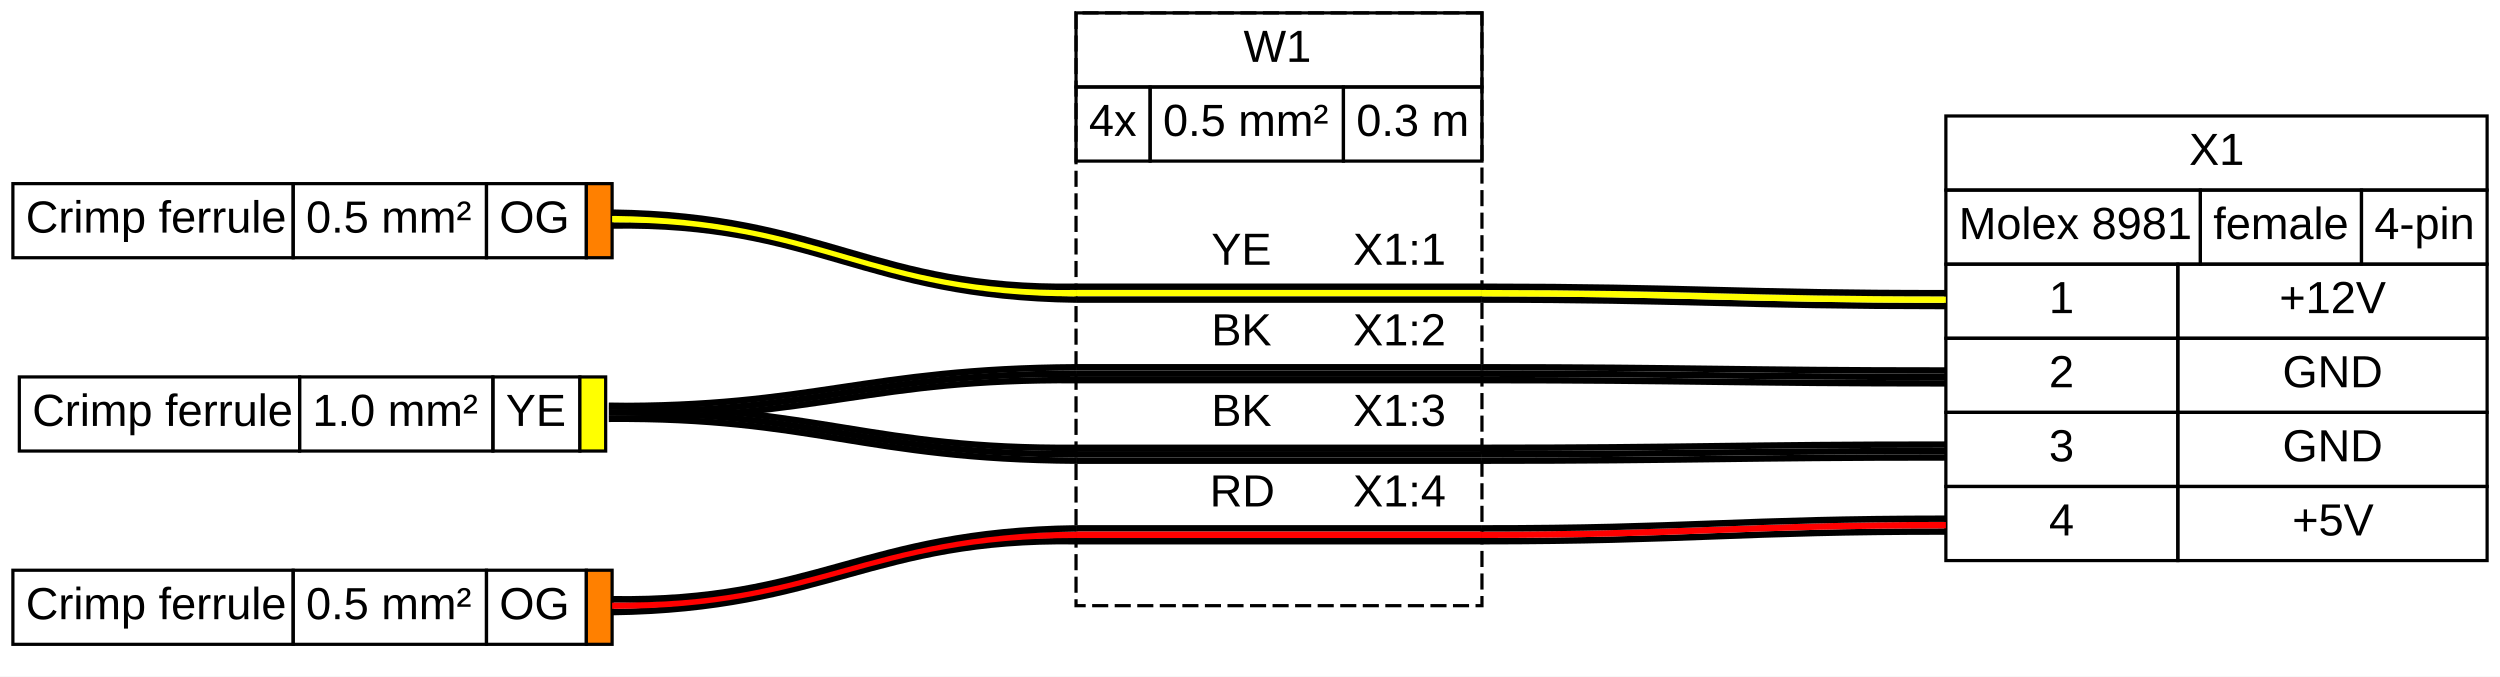
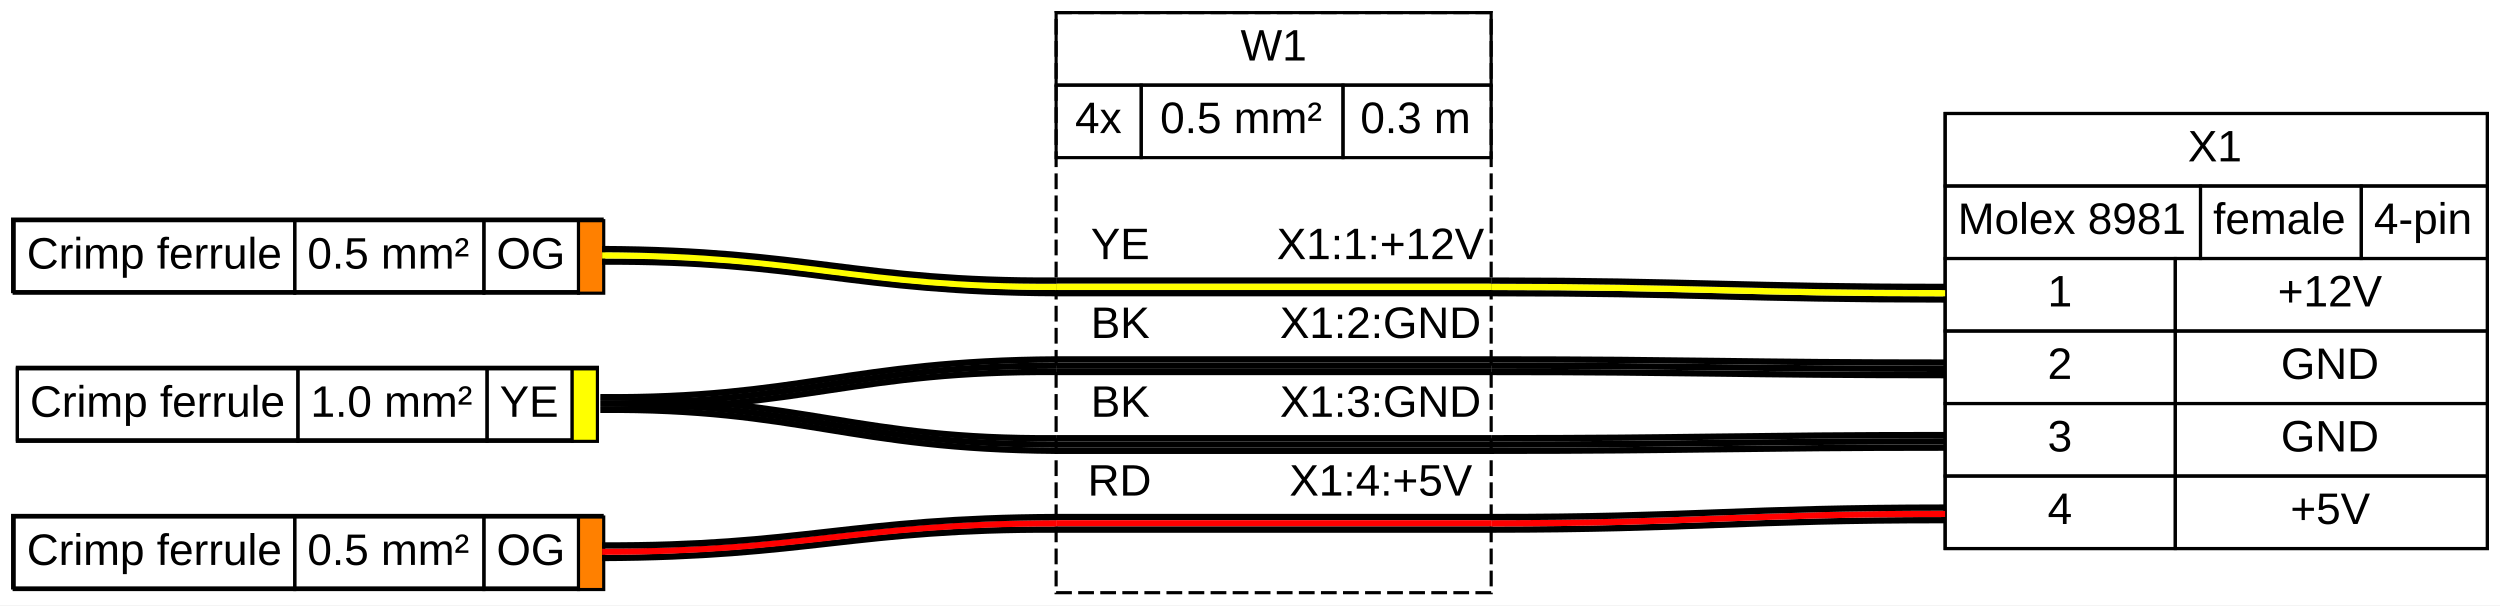
- <svg xmlns="http://www.w3.org/2000/svg" width="776pt" height="210pt" viewBox="0.00 0.00 776.00 210.00">
-   <g id="graph0" class="graph" transform="scale(1 1) rotate(0) translate(4 206)">
-     <polygon fill="white" stroke="transparent" points="-4,4 -4,-206 772,-206 772,4 -4,4" />
+ <svg xmlns="http://www.w3.org/2000/svg" width="793pt" height="192pt" viewBox="0.00 0.00 793.00 192.00">
+   <g id="graph0" class="graph" transform="scale(1 1) rotate(0) translate(4 188)">
+     <polygon fill="#ffffff" stroke="transparent" points="-4,4 -4,-188 789,-188 789,4 -4,4" />
    <g id="node1" class="node">
-       <polygon fill="white" stroke="transparent" points="768,-170 600,-170 600,-32 768,-32 768,-170" />
-       <polygon fill="none" stroke="black" points="600,-147 600,-170 768,-170 768,-147 600,-147" />
-       <text text-anchor="start" x="675.5" y="-154.8" font-family="arial" font-size="14.00">X1</text>
-       <polygon fill="none" stroke="black" points="600,-124 600,-147 679,-147 679,-124 600,-124" />
-       <text text-anchor="start" x="604" y="-131.8" font-family="arial" font-size="14.00">Molex 8981</text>
-       <polygon fill="none" stroke="black" points="679,-124 679,-147 729,-147 729,-124 679,-124" />
-       <text text-anchor="start" x="683" y="-131.8" font-family="arial" font-size="14.00">female</text>
-       <polygon fill="none" stroke="black" points="729,-124 729,-147 768,-147 768,-124 729,-124" />
-       <text text-anchor="start" x="733" y="-131.8" font-family="arial" font-size="14.00">4-pin</text>
-       <polygon fill="none" stroke="black" points="600,-101 600,-124 672,-124 672,-101 600,-101" />
-       <text text-anchor="start" x="632" y="-108.8" font-family="arial" font-size="14.00">1</text>
-       <polygon fill="none" stroke="black" points="672,-101 672,-124 768,-124 768,-101 672,-101" />
-       <text text-anchor="start" x="703.5" y="-108.8" font-family="arial" font-size="14.00">+12V</text>
-       <polygon fill="none" stroke="black" points="600,-78 600,-101 672,-101 672,-78 600,-78" />
-       <text text-anchor="start" x="632" y="-85.8" font-family="arial" font-size="14.00">2</text>
-       <polygon fill="none" stroke="black" points="672,-78 672,-101 768,-101 768,-78 672,-78" />
-       <text text-anchor="start" x="704.5" y="-85.8" font-family="arial" font-size="14.00">GND</text>
-       <polygon fill="none" stroke="black" points="600,-55 600,-78 672,-78 672,-55 600,-55" />
-       <text text-anchor="start" x="632" y="-62.8" font-family="arial" font-size="14.00">3</text>
-       <polygon fill="none" stroke="black" points="672,-55 672,-78 768,-78 768,-55 672,-55" />
-       <text text-anchor="start" x="704.5" y="-62.8" font-family="arial" font-size="14.00">GND</text>
-       <polygon fill="none" stroke="black" points="600,-32 600,-55 672,-55 672,-32 600,-32" />
-       <text text-anchor="start" x="632" y="-39.8" font-family="arial" font-size="14.00">4</text>
-       <polygon fill="none" stroke="black" points="672,-32 672,-55 768,-55 768,-32 672,-32" />
-       <text text-anchor="start" x="707.5" y="-39.8" font-family="arial" font-size="14.00">+5V</text>
+       <polygon fill="#ffffff" stroke="black" points="785,-152 613,-152 613,-14 785,-14 785,-152" />
+       <polygon fill="none" stroke="black" points="613,-129 613,-152 785,-152 785,-129 613,-129" />
+       <text text-anchor="start" x="690" y="-136.8" font-family="arial" font-size="14.00">X1</text>
+       <polygon fill="none" stroke="black" points="613,-106 613,-129 694,-129 694,-106 613,-106" />
+       <text text-anchor="start" x="617" y="-113.8" font-family="arial" font-size="14.00">Molex 8981</text>
+       <polygon fill="none" stroke="black" points="694,-106 694,-129 745,-129 745,-106 694,-106" />
+       <text text-anchor="start" x="698" y="-113.8" font-family="arial" font-size="14.00">female</text>
+       <polygon fill="none" stroke="black" points="745,-106 745,-129 785,-129 785,-106 745,-106" />
+       <text text-anchor="start" x="749" y="-113.8" font-family="arial" font-size="14.00">4-pin</text>
+       <polygon fill="none" stroke="black" points="613,-83 613,-106 686,-106 686,-83 613,-83" />
+       <text text-anchor="start" x="645.5" y="-90.8" font-family="arial" font-size="14.00">1</text>
+       <polygon fill="none" stroke="black" points="686,-83 686,-106 785,-106 785,-83 686,-83" />
+       <text text-anchor="start" x="718.5" y="-90.8" font-family="arial" font-size="14.00">+12V</text>
+       <polygon fill="none" stroke="black" points="613,-60 613,-83 686,-83 686,-60 613,-60" />
+       <text text-anchor="start" x="645.5" y="-67.8" font-family="arial" font-size="14.00">2</text>
+       <polygon fill="none" stroke="black" points="686,-60 686,-83 785,-83 785,-60 686,-60" />
+       <text text-anchor="start" x="719.5" y="-67.8" font-family="arial" font-size="14.00">GND</text>
+       <polygon fill="none" stroke="black" points="613,-37 613,-60 686,-60 686,-37 613,-37" />
+       <text text-anchor="start" x="645.5" y="-44.8" font-family="arial" font-size="14.00">3</text>
+       <polygon fill="none" stroke="black" points="686,-37 686,-60 785,-60 785,-37 686,-37" />
+       <text text-anchor="start" x="719.5" y="-44.8" font-family="arial" font-size="14.00">GND</text>
+       <polygon fill="none" stroke="black" points="613,-14 613,-37 686,-37 686,-14 613,-14" />
+       <text text-anchor="start" x="645.5" y="-21.8" font-family="arial" font-size="14.00">4</text>
+       <polygon fill="none" stroke="black" points="686,-14 686,-37 785,-37 785,-14 686,-14" />
+       <text text-anchor="start" x="722.5" y="-21.8" font-family="arial" font-size="14.00">+5V</text>
    </g>
    <g id="node2" class="node">
-       <polygon fill="white" stroke="transparent" points="184,-96 2,-96 2,-60 184,-60 184,-96" />
-       <polygon fill="none" stroke="black" points="2,-66 2,-89 89,-89 89,-66 2,-66" />
-       <text text-anchor="start" x="6" y="-73.8" font-family="arial" font-size="14.00">Crimp ferrule</text>
-       <polygon fill="none" stroke="black" points="89,-66 89,-89 149,-89 149,-66 89,-66" />
-       <text text-anchor="start" x="93" y="-73.8" font-family="arial" font-size="14.00">1.0 mm²</text>
-       <polygon fill="none" stroke="black" points="149,-66 149,-89 176,-89 176,-66 149,-66" />
-       <text text-anchor="start" x="153" y="-73.8" font-family="arial" font-size="14.00">YE</text>
-       <polygon fill="#ffff00" stroke="transparent" points="176,-66 176,-89 184,-89 184,-66 176,-66" />
-       <polygon fill="none" stroke="black" points="176,-66 176,-89 184,-89 184,-66 176,-66" />
+       <polygon fill="#ffffff" stroke="black" points="185.5,-71.5 1.5,-71.5 1.5,-48.5 185.5,-48.5 185.5,-71.5" />
+       <polygon fill="none" stroke="black" points="1.5,-48 1.5,-71 90.5,-71 90.5,-48 1.5,-48" />
+       <text text-anchor="start" x="5.5" y="-55.8" font-family="arial" font-size="14.00">Crimp ferrule</text>
+       <polygon fill="none" stroke="black" points="90.5,-48 90.5,-71 150.5,-71 150.5,-48 90.5,-48" />
+       <text text-anchor="start" x="94.5" y="-55.8" font-family="arial" font-size="14.00">1.0 mm²</text>
+       <polygon fill="none" stroke="black" points="150.5,-48 150.5,-71 177.5,-71 177.5,-48 150.5,-48" />
+       <text text-anchor="start" x="154.5" y="-55.8" font-family="arial" font-size="14.00">YE</text>
+       <polygon fill="#ffff00" stroke="transparent" points="177.5,-48 177.5,-71 185.5,-71 185.5,-48 177.5,-48" />
+       <polygon fill="none" stroke="black" points="177.5,-48 177.5,-71 185.5,-71 185.5,-48 177.5,-48" />
    </g>
    <g id="node5" class="node">
-       <polygon fill="white" stroke="black" stroke-dasharray="5,2" points="456,-202 330,-202 330,-18 456,-18 456,-202" />
-       <polygon fill="none" stroke="black" points="330,-179 330,-202 456,-202 456,-179 330,-179" />
-       <text text-anchor="start" x="382" y="-186.8" font-family="arial" font-size="14.00">W1</text>
-       <polygon fill="none" stroke="black" points="330,-156 330,-179 353,-179 353,-156 330,-156" />
-       <text text-anchor="start" x="334" y="-163.8" font-family="arial" font-size="14.00">4x</text>
-       <polygon fill="none" stroke="black" points="353,-156 353,-179 413,-179 413,-156 353,-156" />
-       <text text-anchor="start" x="357" y="-163.8" font-family="arial" font-size="14.00">0.5 mm²</text>
-       <polygon fill="none" stroke="black" points="413,-156 413,-179 456,-179 456,-156 413,-156" />
-       <text text-anchor="start" x="417" y="-163.8" font-family="arial" font-size="14.00">0.3 m</text>
-       <text text-anchor="start" x="342.5" y="-142.8" font-family="arial" font-size="14.00"> </text>
-       <text text-anchor="start" x="372" y="-123.8" font-family="arial" font-size="14.00">YE</text>
-       <text text-anchor="start" x="416" y="-123.8" font-family="arial" font-size="14.00">X1:1</text>
-       <polygon fill="#000000" stroke="transparent" points="330,-116 330,-118 456,-118 456,-116 330,-116" />
-       <polygon fill="#ffff00" stroke="transparent" points="330,-114 330,-116 456,-116 456,-114 330,-114" />
-       <polygon fill="#000000" stroke="transparent" points="330,-112 330,-114 456,-114 456,-112 330,-112" />
-       <text text-anchor="start" x="372" y="-98.8" font-family="arial" font-size="14.00">BK</text>
-       <text text-anchor="start" x="416" y="-98.8" font-family="arial" font-size="14.00">X1:2</text>
-       <polygon fill="#000000" stroke="transparent" points="330,-91 330,-93 456,-93 456,-91 330,-91" />
-       <polygon fill="#000000" stroke="transparent" points="330,-89 330,-91 456,-91 456,-89 330,-89" />
-       <polygon fill="#000000" stroke="transparent" points="330,-87 330,-89 456,-89 456,-87 330,-87" />
-       <text text-anchor="start" x="372" y="-73.8" font-family="arial" font-size="14.00">BK</text>
-       <text text-anchor="start" x="416" y="-73.8" font-family="arial" font-size="14.00">X1:3</text>
-       <polygon fill="#000000" stroke="transparent" points="330,-66 330,-68 456,-68 456,-66 330,-66" />
-       <polygon fill="#000000" stroke="transparent" points="330,-64 330,-66 456,-66 456,-64 330,-64" />
-       <polygon fill="#000000" stroke="transparent" points="330,-62 330,-64 456,-64 456,-62 330,-62" />
-       <text text-anchor="start" x="371.5" y="-48.8" font-family="arial" font-size="14.00">RD</text>
-       <text text-anchor="start" x="416" y="-48.8" font-family="arial" font-size="14.00">X1:4</text>
-       <polygon fill="#000000" stroke="transparent" points="330,-41 330,-43 456,-43 456,-41 330,-41" />
-       <polygon fill="#ff0000" stroke="transparent" points="330,-39 330,-41 456,-41 456,-39 330,-39" />
-       <polygon fill="#000000" stroke="transparent" points="330,-37 330,-39 456,-39 456,-37 330,-37" />
-       <text text-anchor="start" x="342.5" y="-23.8" font-family="arial" font-size="14.00"> </text>
+       <polygon fill="#ffffff" stroke="black" stroke-dasharray="5,2" points="469,-184 331,-184 331,0 469,0 469,-184" />
+       <polygon fill="none" stroke="black" points="331,-161 331,-184 469,-184 469,-161 331,-161" />
+       <text text-anchor="start" x="389.5" y="-168.8" font-family="arial" font-size="14.00">W1</text>
+       <polygon fill="none" stroke="black" points="331,-138 331,-161 358,-161 358,-138 331,-138" />
+       <text text-anchor="start" x="337" y="-145.8" font-family="arial" font-size="14.00">4x</text>
+       <polygon fill="none" stroke="black" points="358,-138 358,-161 422,-161 422,-138 358,-138" />
+       <text text-anchor="start" x="364" y="-145.8" font-family="arial" font-size="14.00">0.5 mm²</text>
+       <polygon fill="none" stroke="black" points="422,-138 422,-161 469,-161 469,-138 422,-138" />
+       <text text-anchor="start" x="427.5" y="-145.8" font-family="arial" font-size="14.00">0.3 m</text>
+       <text text-anchor="start" x="333" y="-124.8" font-family="arial" font-size="14.00"> </text>
+       <text text-anchor="start" x="342" y="-105.8" font-family="arial" font-size="14.00">     YE    </text>
+       <text text-anchor="start" x="401" y="-105.8" font-family="arial" font-size="14.00">X1:1:+12V</text>
+       <polygon fill="#000000" stroke="transparent" points="331,-98 331,-100 469,-100 469,-98 331,-98" />
+       <polygon fill="#ffff00" stroke="transparent" points="331,-96 331,-98 469,-98 469,-96 331,-96" />
+       <polygon fill="#000000" stroke="transparent" points="331,-94 331,-96 469,-96 469,-94 331,-94" />
+       <text text-anchor="start" x="342" y="-80.8" font-family="arial" font-size="14.00">     BK    </text>
+       <text text-anchor="start" x="402" y="-80.8" font-family="arial" font-size="14.00">X1:2:GND</text>
+       <polygon fill="#000000" stroke="transparent" points="331,-73 331,-75 469,-75 469,-73 331,-73" />
+       <polygon fill="#000000" stroke="transparent" points="331,-71 331,-73 469,-73 469,-71 331,-71" />
+       <polygon fill="#000000" stroke="transparent" points="331,-69 331,-71 469,-71 469,-69 331,-69" />
+       <text text-anchor="start" x="342" y="-55.8" font-family="arial" font-size="14.00">     BK    </text>
+       <text text-anchor="start" x="402" y="-55.8" font-family="arial" font-size="14.00">X1:3:GND</text>
+       <polygon fill="#000000" stroke="transparent" points="331,-48 331,-50 469,-50 469,-48 331,-48" />
+       <polygon fill="#000000" stroke="transparent" points="331,-46 331,-48 469,-48 469,-46 331,-46" />
+       <polygon fill="#000000" stroke="transparent" points="331,-44 331,-46 469,-46 469,-44 331,-44" />
+       <text text-anchor="start" x="341" y="-30.8" font-family="arial" font-size="14.00">     RD    </text>
+       <text text-anchor="start" x="405" y="-30.8" font-family="arial" font-size="14.00">X1:4:+5V</text>
+       <polygon fill="#000000" stroke="transparent" points="331,-23 331,-25 469,-25 469,-23 331,-23" />
+       <polygon fill="#ff0000" stroke="transparent" points="331,-21 331,-23 469,-23 469,-21 331,-21" />
+       <polygon fill="#000000" stroke="transparent" points="331,-19 331,-21 469,-21 469,-19 331,-19" />
+       <text text-anchor="start" x="333" y="-5.8" font-family="arial" font-size="14.00"> </text>
    </g>
    <g id="edge3" class="edge">
-       <path fill="none" stroke="#000000" stroke-width="2" d="M185,-76C250.88,-76.41 266.55,-88.41 330,-88" />
-       <path fill="none" stroke="#000000" stroke-width="2" d="M185,-78C249.66,-78 265.34,-90 330,-90" />
-       <path fill="none" stroke="#000000" stroke-width="2" d="M185,-80C248.45,-79.59 264.12,-91.59 330,-92" />
+       <path fill="none" stroke="#000000" stroke-width="2" d="M186.5,-58C252.16,-58.41 267.78,-70.41 331,-70" />
+       <path fill="none" stroke="#000000" stroke-width="2" d="M186.5,-60C250.94,-60 266.56,-72 331,-72" />
+       <path fill="none" stroke="#000000" stroke-width="2" d="M186.5,-62C249.72,-61.59 265.34,-73.59 331,-74" />
    </g>
    <g id="edge5" class="edge">
-       <path fill="none" stroke="#000000" stroke-width="2" d="M185,-76C248.42,-76.46 264.02,-63.46 330,-63" />
-       <path fill="none" stroke="#000000" stroke-width="2" d="M185,-78C249.7,-78 265.3,-65 330,-65" />
-       <path fill="none" stroke="#000000" stroke-width="2" d="M185,-80C250.98,-79.54 266.58,-66.54 330,-67" />
+       <path fill="none" stroke="#000000" stroke-width="2" d="M186.5,-58C249.7,-58.47 265.23,-45.47 331,-45" />
+       <path fill="none" stroke="#000000" stroke-width="2" d="M186.5,-60C250.98,-60 266.52,-47 331,-47" />
+       <path fill="none" stroke="#000000" stroke-width="2" d="M186.5,-62C252.27,-61.53 267.8,-48.53 331,-49" />
    </g>
    <g id="node3" class="node">
-       <polygon fill="white" stroke="transparent" points="186,-156 0,-156 0,-120 186,-120 186,-156" />
-       <polygon fill="none" stroke="black" points="0,-126 0,-149 87,-149 87,-126 0,-126" />
-       <text text-anchor="start" x="4" y="-133.8" font-family="arial" font-size="14.00">Crimp ferrule</text>
-       <polygon fill="none" stroke="black" points="87,-126 87,-149 147,-149 147,-126 87,-126" />
-       <text text-anchor="start" x="91" y="-133.8" font-family="arial" font-size="14.00">0.5 mm²</text>
-       <polygon fill="none" stroke="black" points="147,-126 147,-149 178,-149 178,-126 147,-126" />
-       <text text-anchor="start" x="151" y="-133.8" font-family="arial" font-size="14.00">OG</text>
-       <polygon fill="#ff8000" stroke="transparent" points="178,-126 178,-149 186,-149 186,-126 178,-126" />
-       <polygon fill="none" stroke="black" points="178,-126 178,-149 186,-149 186,-126 178,-126" />
+       <polygon fill="#ffffff" stroke="black" points="187,-118.5 0,-118.5 0,-95.5 187,-95.5 187,-118.5" />
+       <polygon fill="none" stroke="black" points="0.5,-95 0.5,-118 89.5,-118 89.5,-95 0.5,-95" />
+       <text text-anchor="start" x="4.5" y="-102.8" font-family="arial" font-size="14.00">Crimp ferrule</text>
+       <polygon fill="none" stroke="black" points="89.5,-95 89.5,-118 149.5,-118 149.5,-95 89.5,-95" />
+       <text text-anchor="start" x="93.5" y="-102.8" font-family="arial" font-size="14.00">0.5 mm²</text>
+       <polygon fill="none" stroke="black" points="149.5,-95 149.5,-118 179.5,-118 179.5,-95 149.5,-95" />
+       <text text-anchor="start" x="153.5" y="-102.8" font-family="arial" font-size="14.00">OG</text>
+       <polygon fill="#ff8000" stroke="transparent" points="179.5,-95 179.5,-118 187.5,-118 187.5,-95 179.5,-95" />
+       <polygon fill="none" stroke="black" points="179.5,-95 179.5,-118 187.5,-118 187.5,-95 179.5,-95" />
    </g>
    <g id="edge1" class="edge">
-       <path fill="none" stroke="#000000" stroke-width="2" d="M186,-136C249.12,-136.94 263.49,-113.94 330,-113" />
-       <path fill="none" stroke="#ffff00" stroke-width="2" d="M186,-138C250.81,-138 265.19,-115 330,-115" />
-       <path fill="none" stroke="#000000" stroke-width="2" d="M186,-140C252.51,-139.06 266.88,-116.06 330,-117" />
+       <path fill="none" stroke="#000000" stroke-width="2" d="M187,-105C250.08,-105.31 265.77,-95.31 331,-95" />
+       <path fill="none" stroke="#ffff00" stroke-width="2" d="M187,-107C251.15,-107 266.85,-97 331,-97" />
+       <path fill="none" stroke="#000000" stroke-width="2" d="M187,-109C252.23,-108.69 267.92,-98.69 331,-99" />
    </g>
    <g id="node4" class="node">
-       <polygon fill="white" stroke="transparent" points="186,-36 0,-36 0,0 186,0 186,-36" />
-       <polygon fill="none" stroke="black" points="0,-6 0,-29 87,-29 87,-6 0,-6" />
-       <text text-anchor="start" x="4" y="-13.8" font-family="arial" font-size="14.00">Crimp ferrule</text>
-       <polygon fill="none" stroke="black" points="87,-6 87,-29 147,-29 147,-6 87,-6" />
-       <text text-anchor="start" x="91" y="-13.8" font-family="arial" font-size="14.00">0.5 mm²</text>
-       <polygon fill="none" stroke="black" points="147,-6 147,-29 178,-29 178,-6 147,-6" />
-       <text text-anchor="start" x="151" y="-13.8" font-family="arial" font-size="14.00">OG</text>
-       <polygon fill="#ff8000" stroke="transparent" points="178,-6 178,-29 186,-29 186,-6 178,-6" />
-       <polygon fill="none" stroke="black" points="178,-6 178,-29 186,-29 186,-6 178,-6" />
+       <polygon fill="#ffffff" stroke="black" points="187,-24.5 0,-24.5 0,-1.5 187,-1.5 187,-24.5" />
+       <polygon fill="none" stroke="black" points="0.5,-1 0.5,-24 89.5,-24 89.5,-1 0.5,-1" />
+       <text text-anchor="start" x="4.5" y="-8.8" font-family="arial" font-size="14.00">Crimp ferrule</text>
+       <polygon fill="none" stroke="black" points="89.5,-1 89.5,-24 149.5,-24 149.5,-1 89.5,-1" />
+       <text text-anchor="start" x="93.5" y="-8.8" font-family="arial" font-size="14.00">0.5 mm²</text>
+       <polygon fill="none" stroke="black" points="149.5,-1 149.5,-24 179.5,-24 179.5,-1 149.5,-1" />
+       <text text-anchor="start" x="153.5" y="-8.8" font-family="arial" font-size="14.00">OG</text>
+       <polygon fill="#ff8000" stroke="transparent" points="179.5,-1 179.5,-24 187.5,-24 187.5,-1 179.5,-1" />
+       <polygon fill="none" stroke="black" points="179.5,-1 179.5,-24 187.5,-24 187.5,-1 179.5,-1" />
    </g>
    <g id="edge7" class="edge">
-       <path fill="none" stroke="#000000" stroke-width="2" d="M186,-16C252.41,-16.9 266.93,-38.9 330,-38" />
-       <path fill="none" stroke="#ff0000" stroke-width="2" d="M186,-18C250.74,-18 265.26,-40 330,-40" />
-       <path fill="none" stroke="#000000" stroke-width="2" d="M186,-20C249.07,-19.1 263.59,-41.1 330,-42" />
+       <path fill="none" stroke="#000000" stroke-width="2" d="M187,-11C252.12,-11.26 267.87,-20.26 331,-20" />
+       <path fill="none" stroke="#ff0000" stroke-width="2" d="M187,-13C251.12,-13 266.88,-22 331,-22" />
+       <path fill="none" stroke="#000000" stroke-width="2" d="M187,-15C250.13,-14.74 265.88,-23.74 331,-24" />
    </g>
    <g id="edge2" class="edge">
-       <path fill="none" stroke="#000000" stroke-width="2" d="M456,-113C519.76,-113.02 535.75,-111.02 600,-111" />
-       <path fill="none" stroke="#ffff00" stroke-width="2" d="M456,-115C520.01,-115 535.99,-113 600,-113" />
-       <path fill="none" stroke="#000000" stroke-width="2" d="M456,-117C520.25,-116.98 536.24,-114.98 600,-115" />
+       <path fill="none" stroke="#000000" stroke-width="2" d="M469,-95C532.76,-95.02 548.75,-93.02 613,-93" />
+       <path fill="none" stroke="#ffff00" stroke-width="2" d="M469,-97C533.01,-97 548.99,-95 613,-95" />
+       <path fill="none" stroke="#000000" stroke-width="2" d="M469,-99C533.25,-98.98 549.24,-96.98 613,-97" />
    </g>
    <g id="edge4" class="edge">
-       <path fill="none" stroke="#000000" stroke-width="2" d="M456,-88C519.88,-88 535.87,-87 600,-87" />
-       <path fill="none" stroke="#000000" stroke-width="2" d="M456,-90C520,-90 536,-89 600,-89" />
-       <path fill="none" stroke="#000000" stroke-width="2" d="M456,-92C520.13,-92 536.12,-91 600,-91" />
+       <path fill="none" stroke="#000000" stroke-width="2" d="M469,-70C532.88,-70 548.87,-69 613,-69" />
+       <path fill="none" stroke="#000000" stroke-width="2" d="M469,-72C533,-72 549,-71 613,-71" />
+       <path fill="none" stroke="#000000" stroke-width="2" d="M469,-74C533.13,-74 549.12,-73 613,-73" />
    </g>
    <g id="edge6" class="edge">
-       <path fill="none" stroke="#000000" stroke-width="2" d="M456,-63C520.13,-63 536.12,-64 600,-64" />
-       <path fill="none" stroke="#000000" stroke-width="2" d="M456,-65C520,-65 536,-66 600,-66" />
-       <path fill="none" stroke="#000000" stroke-width="2" d="M456,-67C519.88,-67 535.87,-68 600,-68" />
+       <path fill="none" stroke="#000000" stroke-width="2" d="M469,-45C533.13,-45 549.12,-46 613,-46" />
+       <path fill="none" stroke="#000000" stroke-width="2" d="M469,-47C533,-47 549,-48 613,-48" />
+       <path fill="none" stroke="#000000" stroke-width="2" d="M469,-49C532.88,-49 548.87,-50 613,-50" />
    </g>
    <g id="edge8" class="edge">
-       <path fill="none" stroke="#000000" stroke-width="2" d="M456,-38C520.38,-38.03 536.36,-41.03 600,-41" />
-       <path fill="none" stroke="#ff0000" stroke-width="2" d="M456,-40C520.01,-40 535.99,-43 600,-43" />
-       <path fill="none" stroke="#000000" stroke-width="2" d="M456,-42C519.64,-41.97 535.62,-44.97 600,-45" />
+       <path fill="none" stroke="#000000" stroke-width="2" d="M469,-20C533.38,-20.03 549.36,-23.03 613,-23" />
+       <path fill="none" stroke="#ff0000" stroke-width="2" d="M469,-22C533.01,-22 548.99,-25 613,-25" />
+       <path fill="none" stroke="#000000" stroke-width="2" d="M469,-24C532.64,-23.97 548.62,-26.97 613,-27" />
    </g>
  </g>
</svg>
